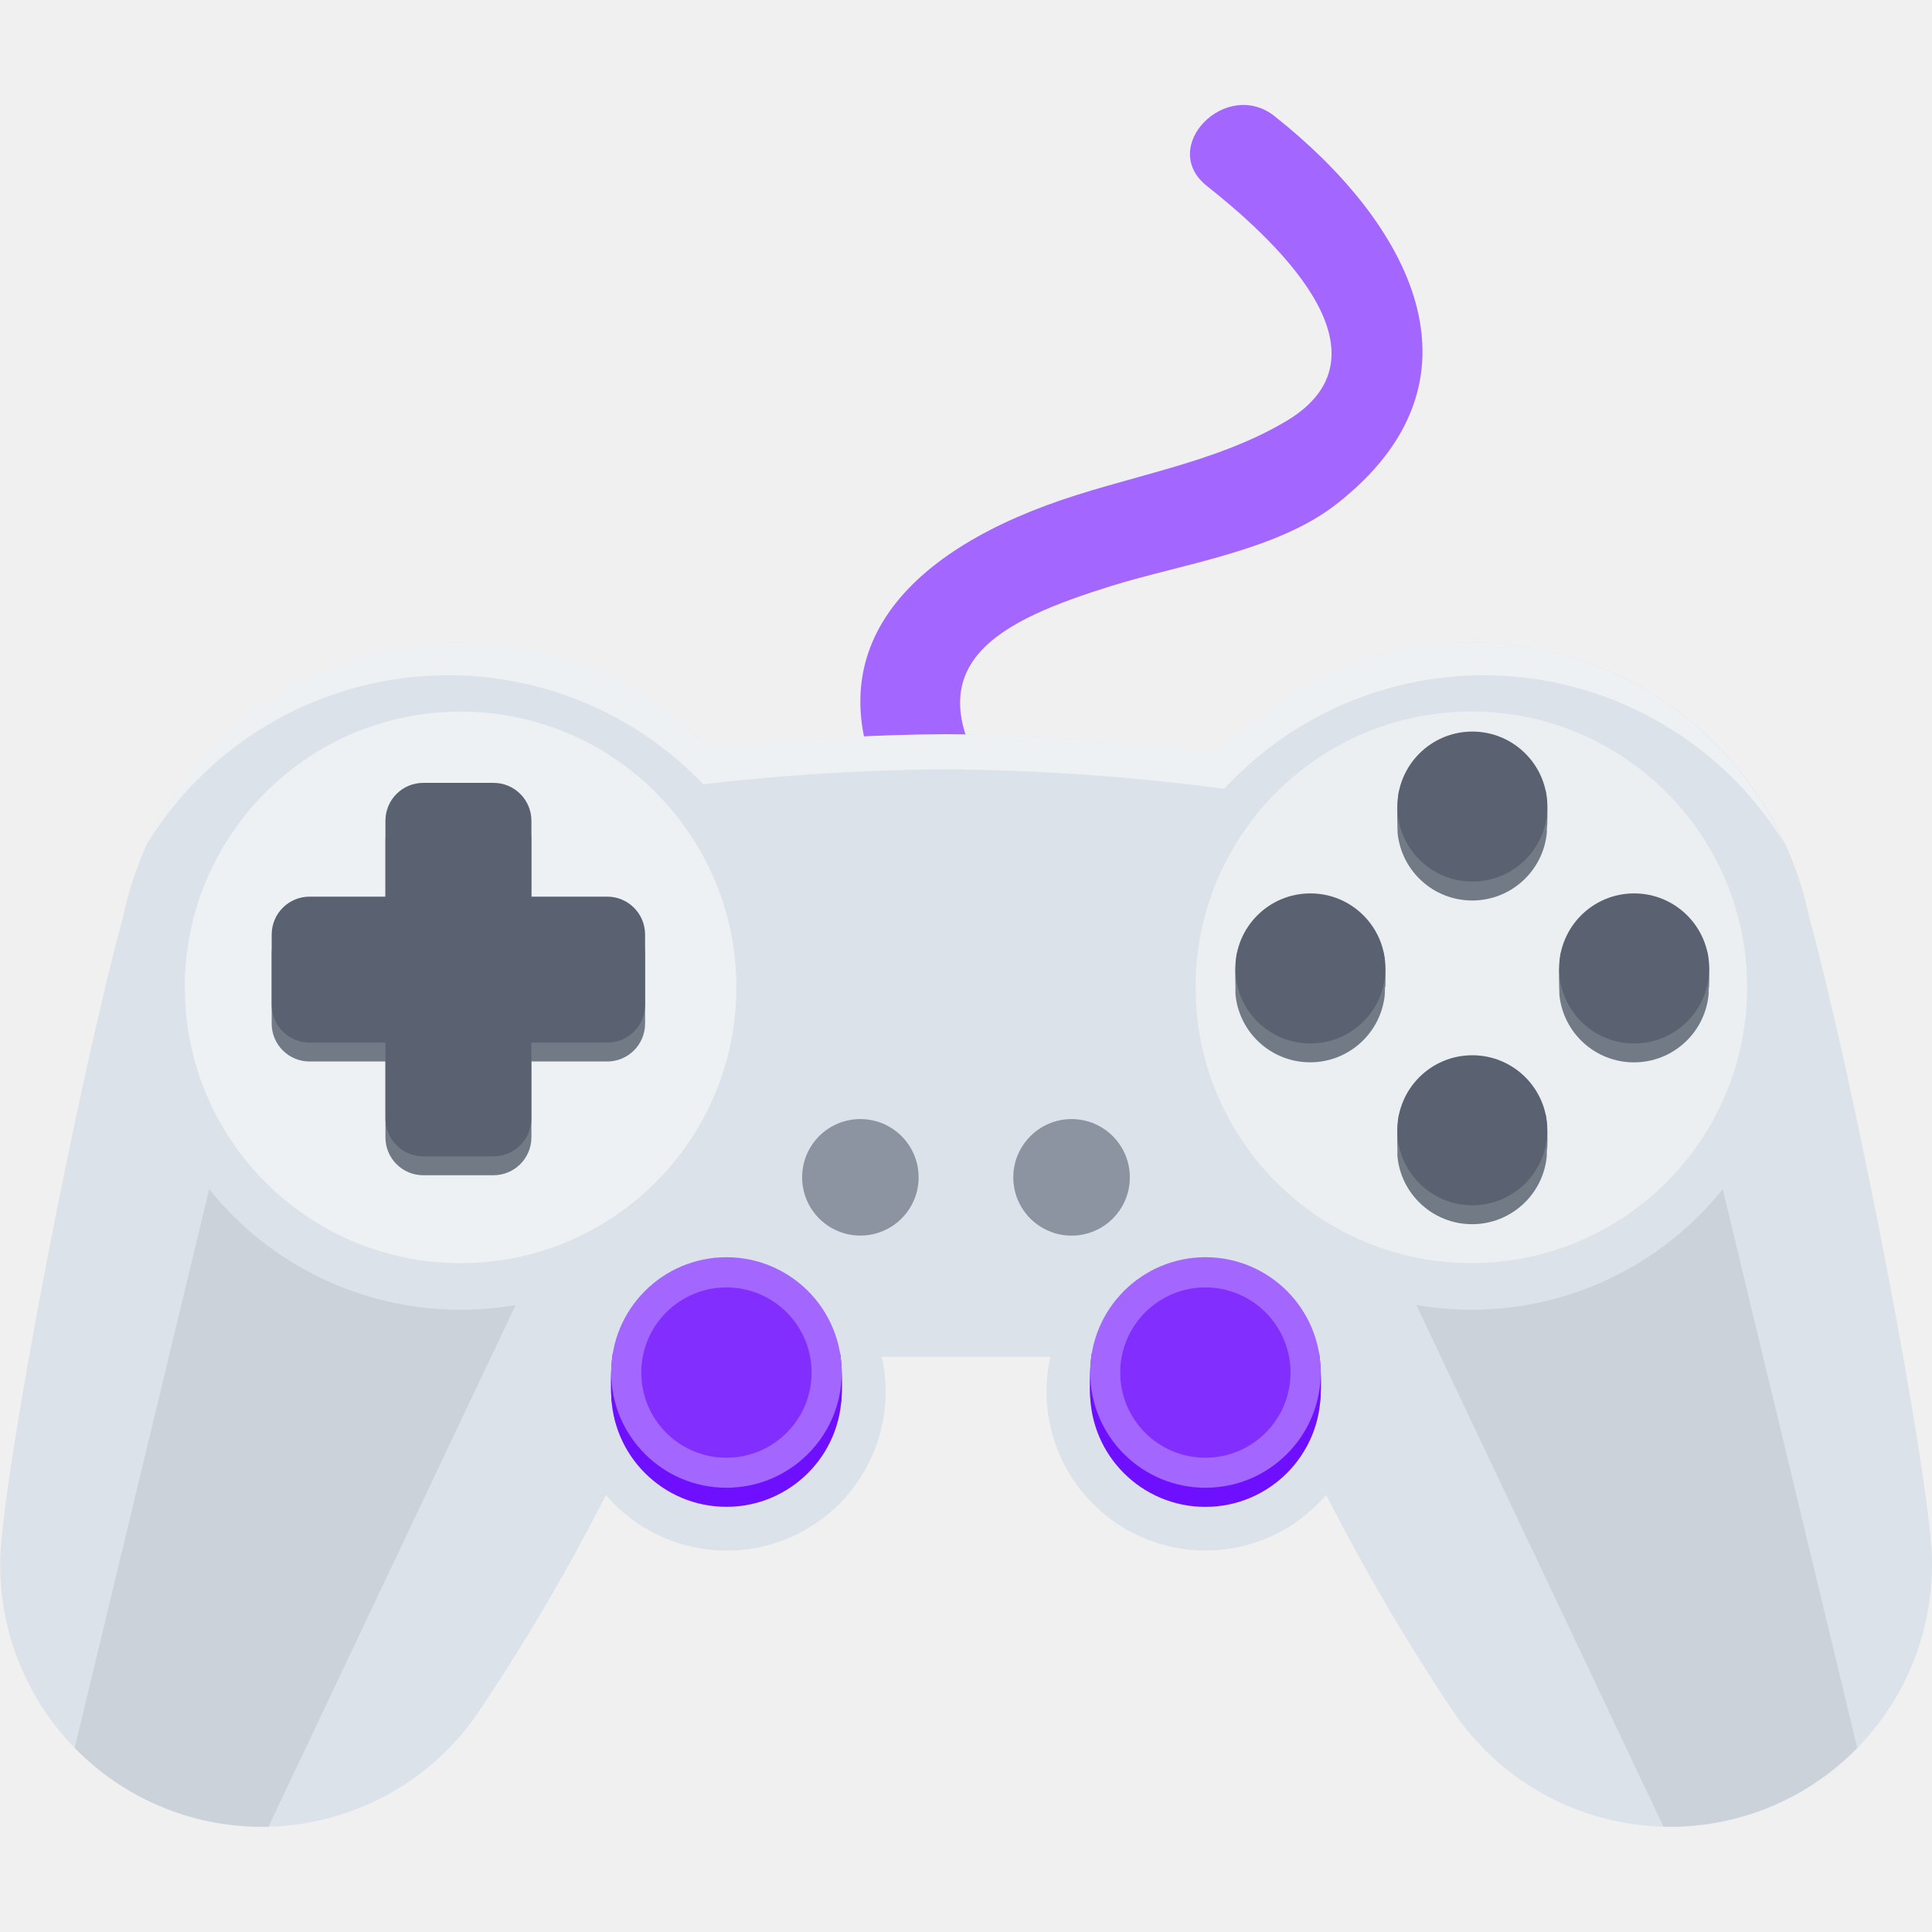
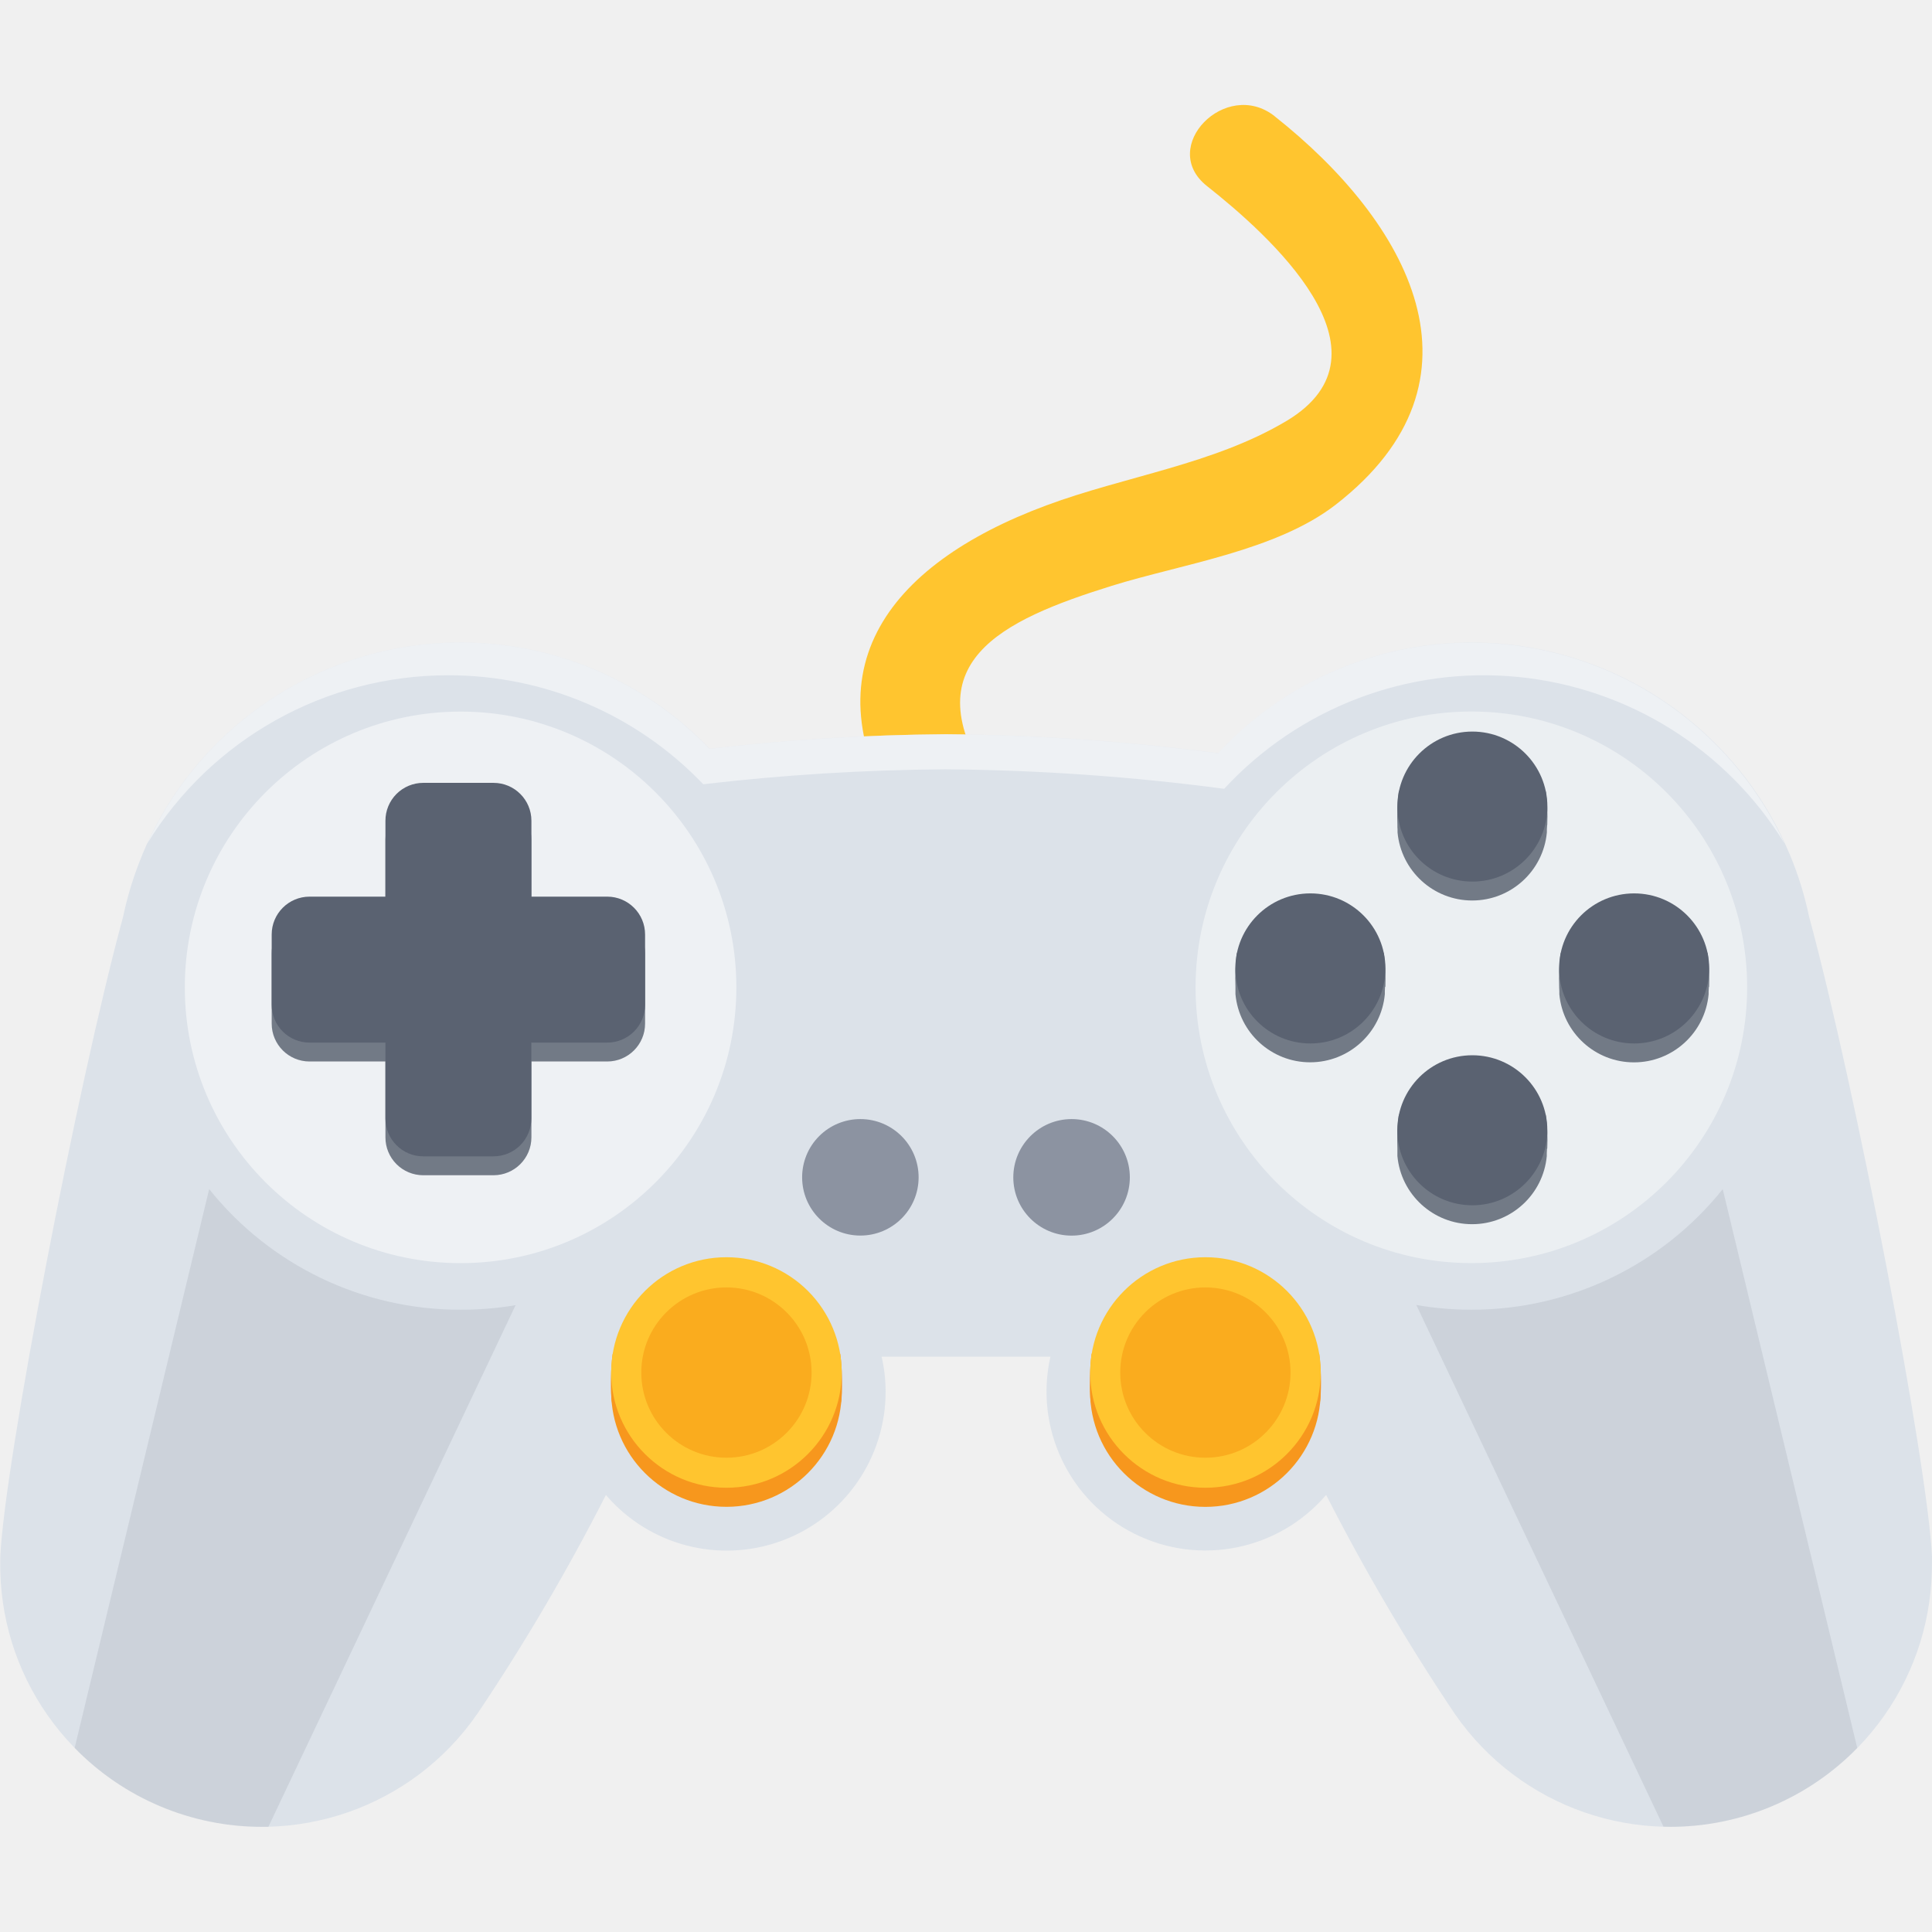
- <svg xmlns="http://www.w3.org/2000/svg" width="800px" height="800px" viewBox="0 -3.69 67.869 67.869" fill="#000000">
-   <g id="SVGRepo_bgCarrier" stroke-width="0" />
-   <g id="SVGRepo_tracerCarrier" stroke-linecap="round" stroke-linejoin="round" />
-   <g id="SVGRepo_iconCarrier">
-     <g id="Group_80" data-name="Group 80" transform="translate(-626.432 -209.608)">
-       <path id="Path_181" data-name="Path 181" d="M671.206,210c4.7,3.715,7.809,9.254,2.147,13.647-2.088,1.619-5.4,2.084-7.862,2.849-3.9,1.215-7.07,2.706-4.261,6.973,1.21,1.836-1.733,3.569-2.942,1.733-3.687-5.6-.734-9.44,4.9-11.53,2.769-1.029,5.875-1.439,8.435-2.965,4.035-2.412-.654-6.564-2.791-8.253-1.726-1.364.664-3.805,2.377-2.454Z" fill="#a366ff" />
-       <g id="Group_79" data-name="Group 79">
-         <path id="Path_182" data-name="Path 182" d="M694.3,260.593c-.15-3.263-2.693-16.5-4.315-22.465a12.033,12.033,0,0,0-.671-2.173.252.252,0,0,1-.01-.028l-.006-.008a12.119,12.119,0,0,0-20.072-3.541,78.292,78.292,0,0,0-9.565-.668,76.549,76.549,0,0,0-8.3.512,12.114,12.114,0,0,0-19.923,3.7l0,.006c0,.008-.008.02-.012.03a12.236,12.236,0,0,0-.672,2.173c-1.621,5.965-4.162,19.2-4.312,22.465-.006.172,0,.338,0,.5a9.194,9.194,0,0,0,16.74,5.051l.01-.012a74.139,74.139,0,0,0,4.525-7.7,5.583,5.583,0,0,0,9.826-3.635,5.5,5.5,0,0,0-.141-1.224h2.258l3.672,0a5.582,5.582,0,0,0,9.686,4.857,74.942,74.942,0,0,0,4.525,7.7l.012.016a9.195,9.195,0,0,0,16.74-5.053C694.3,260.931,694.3,260.765,694.3,260.593Z" fill="#dce2e9" />
-         <g id="Group_67" data-name="Group 67" opacity="0.5" style="mix-blend-mode: screen;isolation: isolate">
-           <g id="Group_66" data-name="Group 66">
-             <path id="Path_183" data-name="Path 183" d="M642.175,229.64a12.364,12.364,0,0,1,8.961,3.828,77.914,77.914,0,0,1,8.5-.525,79.278,79.278,0,0,1,9.8.685,12.408,12.408,0,0,1,19.686,1.924,12.112,12.112,0,0,0-19.9-3.174,78.292,78.292,0,0,0-9.565-.668,76.549,76.549,0,0,0-8.3.512,12.106,12.106,0,0,0-19.753,3.33A12.4,12.4,0,0,1,642.175,229.64Z" fill="#ffffff" />
+ <svg xmlns="http://www.w3.org/2000/svg" width="800px" height="800px" viewBox="0 -3.69 67.869 67.869">
+   <g id="Group_80" data-name="Group 80" transform="translate(-626.432 -209.608)">
+     <path id="Path_181" data-name="Path 181" d="M671.206,210c4.7,3.715,7.809,9.254,2.147,13.647-2.088,1.619-5.4,2.084-7.862,2.849-3.9,1.215-7.07,2.706-4.261,6.973,1.21,1.836-1.733,3.569-2.942,1.733-3.687-5.6-.734-9.44,4.9-11.53,2.769-1.029,5.875-1.439,8.435-2.965,4.035-2.412-.654-6.564-2.791-8.253-1.726-1.364.664-3.805,2.377-2.454Z" fill="#ffc52f" />
+     <g id="Group_79" data-name="Group 79">
+       <path id="Path_182" data-name="Path 182" d="M694.3,260.593c-.15-3.263-2.693-16.5-4.315-22.465a12.033,12.033,0,0,0-.671-2.173.252.252,0,0,1-.01-.028l-.006-.008a12.119,12.119,0,0,0-20.072-3.541,78.292,78.292,0,0,0-9.565-.668,76.549,76.549,0,0,0-8.3.512,12.114,12.114,0,0,0-19.923,3.7l0,.006c0,.008-.008.02-.012.03a12.236,12.236,0,0,0-.672,2.173c-1.621,5.965-4.162,19.2-4.312,22.465-.006.172,0,.338,0,.5a9.194,9.194,0,0,0,16.74,5.051l.01-.012a74.139,74.139,0,0,0,4.525-7.7,5.583,5.583,0,0,0,9.826-3.635,5.5,5.5,0,0,0-.141-1.224h2.258l3.672,0a5.582,5.582,0,0,0,9.686,4.857,74.942,74.942,0,0,0,4.525,7.7l.012.016a9.195,9.195,0,0,0,16.74-5.053C694.3,260.931,694.3,260.765,694.3,260.593Z" fill="#dce2e9" />
+       <g id="Group_67" data-name="Group 67" opacity="0.5" style="mix-blend-mode: screen;isolation: isolate">
+         <g id="Group_66" data-name="Group 66">
+           <path id="Path_183" data-name="Path 183" d="M642.175,229.64a12.364,12.364,0,0,1,8.961,3.828,77.914,77.914,0,0,1,8.5-.525,79.278,79.278,0,0,1,9.8.685,12.408,12.408,0,0,1,19.686,1.924,12.112,12.112,0,0,0-19.9-3.174,78.292,78.292,0,0,0-9.565-.668,76.549,76.549,0,0,0-8.3.512,12.106,12.106,0,0,0-19.753,3.33A12.4,12.4,0,0,1,642.175,229.64Z" fill="#ffffff" />
+         </g>
+       </g>
+       <path id="Path_184" data-name="Path 184" d="M652.3,240.6a9.688,9.688,0,1,1-9.69-9.685A9.689,9.689,0,0,1,652.3,240.6Z" fill="#ffffff" opacity="0.5" style="mix-blend-mode: screen;isolation: isolate" />
+       <path id="Path_185" data-name="Path 185" d="M642.61,251.927a11.284,11.284,0,0,1-8.83-4.238l-4.726,19.633a9.161,9.161,0,0,0,6.576,2.771c.078,0,.154,0,.23,0l8.684-18.326A11.4,11.4,0,0,1,642.61,251.927Z" fill="#8c93a1" opacity="0.2" />
+       <path id="Path_186" data-name="Path 186" d="M668.431,240.6a9.688,9.688,0,1,0,9.687-9.687A9.69,9.69,0,0,0,668.431,240.6Z" fill="#ebeff2" />
+       <path id="Path_187" data-name="Path 187" d="M678.118,251.927a11.305,11.305,0,0,0,8.832-4.236l4.725,19.631a9.161,9.161,0,0,1-6.576,2.771c-.078,0-.155-.006-.231-.006l-8.682-18.326A11.415,11.415,0,0,0,678.118,251.927Z" fill="#8c93a1" opacity="0.2" />
+       <g id="Group_70" data-name="Group 70">
+         <g id="Group_69" data-name="Group 69">
+           <g id="Group_68" data-name="Group 68">
+             <path id="Path_188" data-name="Path 188" d="M656,254.8a4.049,4.049,0,1,1-4.049-4.047A4.048,4.048,0,0,1,656,254.8Z" fill="#f7971d" />
+             <path id="Path_189" data-name="Path 189" d="M647.911,255.068a8.264,8.264,0,0,1,.041-1.569c.076-.369.76.639.774.7S647.976,255.835,647.911,255.068Z" fill="#f7971d" />
+             <path id="Path_190" data-name="Path 190" d="M655.993,255.068a8.189,8.189,0,0,0-.041-1.569c-.076-.369-.758.639-.773.7S655.929,255.835,655.993,255.068Z" fill="#f7971d" />
          </g>
+           <path id="Path_191" data-name="Path 191" d="M656,254.132a4.049,4.049,0,1,1-4.049-4.049A4.046,4.046,0,0,1,656,254.132Z" fill="#ffc52f" />
        </g>
-         <path id="Path_184" data-name="Path 184" d="M652.3,240.6a9.688,9.688,0,1,1-9.69-9.685A9.689,9.689,0,0,1,652.3,240.6Z" fill="#ffffff" opacity="0.5" style="mix-blend-mode: screen;isolation: isolate" />
-         <path id="Path_185" data-name="Path 185" d="M642.61,251.927a11.284,11.284,0,0,1-8.83-4.238l-4.726,19.633a9.161,9.161,0,0,0,6.576,2.771c.078,0,.154,0,.23,0l8.684-18.326A11.4,11.4,0,0,1,642.61,251.927Z" fill="#8c93a1" opacity="0.2" />
-         <path id="Path_186" data-name="Path 186" d="M668.431,240.6a9.688,9.688,0,1,0,9.687-9.687A9.69,9.69,0,0,0,668.431,240.6Z" fill="#ebeff2" />
-         <path id="Path_187" data-name="Path 187" d="M678.118,251.927a11.305,11.305,0,0,0,8.832-4.236l4.725,19.631a9.161,9.161,0,0,1-6.576,2.771c-.078,0-.155-.006-.231-.006l-8.682-18.326A11.415,11.415,0,0,0,678.118,251.927Z" fill="#8c93a1" opacity="0.2" />
-         <g id="Group_70" data-name="Group 70">
-           <g id="Group_69" data-name="Group 69">
-             <g id="Group_68" data-name="Group 68">
-               <path id="Path_188" data-name="Path 188" d="M656,254.8a4.049,4.049,0,1,1-4.049-4.047A4.048,4.048,0,0,1,656,254.8Z" fill="#6f0fff" />
-               <path id="Path_189" data-name="Path 189" d="M647.911,255.068a8.264,8.264,0,0,1,.041-1.569c.076-.369.76.639.774.7S647.976,255.835,647.911,255.068Z" fill="#6f0fff" />
-               <path id="Path_190" data-name="Path 190" d="M655.993,255.068a8.189,8.189,0,0,0-.041-1.569c-.076-.369-.758.639-.773.7S655.929,255.835,655.993,255.068Z" fill="#6f0fff" />
-             </g>
-             <path id="Path_191" data-name="Path 191" d="M656,254.132a4.049,4.049,0,1,1-4.049-4.049A4.046,4.046,0,0,1,656,254.132Z" fill="#a366ff" />
+         <path id="Path_192" data-name="Path 192" d="M654.942,254.132a2.991,2.991,0,1,1-2.99-2.988A2.991,2.991,0,0,1,654.942,254.132Z" fill="#faac1e" />
+       </g>
+       <path id="Path_193" data-name="Path 193" d="M656.657,245.23a2.046,2.046,0,1,1-2.047,2.045A2.043,2.043,0,0,1,656.657,245.23Z" fill="#8c93a1" fill-rule="evenodd" />
+       <path id="Path_194" data-name="Path 194" d="M664.073,245.23a2.047,2.047,0,1,1-2.045,2.045A2.049,2.049,0,0,1,664.073,245.23Z" fill="#8c93a1" fill-rule="evenodd" />
+       <g id="Group_71" data-name="Group 71">
+         <path id="Path_195" data-name="Path 195" d="M645.1,245.873a1.332,1.332,0,0,1-1.33,1.33H641.3a1.327,1.327,0,0,1-1.328-1.329l0-10.46a1.333,1.333,0,0,1,1.33-1.331l2.465,0a1.328,1.328,0,0,1,1.33,1.331Z" fill="#727a86" />
+         <path id="Path_196" data-name="Path 196" d="M637.306,243.207a1.33,1.33,0,0,1-1.33-1.33l0-2.467a1.326,1.326,0,0,1,1.328-1.33h10.459a1.33,1.33,0,0,1,1.33,1.33v2.468a1.33,1.33,0,0,1-1.33,1.329Z" fill="#727a86" />
+       </g>
+       <path id="Path_197" data-name="Path 197" d="M647.765,237.416H645.1v-2.667a1.331,1.331,0,0,0-1.33-1.33H641.3a1.328,1.328,0,0,0-1.328,1.33v2.667l-2.668,0a1.331,1.331,0,0,0-1.328,1.332v2.466a1.327,1.327,0,0,0,1.328,1.329h2.668v2.667a1.329,1.329,0,0,0,1.328,1.329h2.467a1.328,1.328,0,0,0,1.33-1.329v-2.667h2.666a1.327,1.327,0,0,0,1.33-1.329v-2.466A1.33,1.33,0,0,0,647.765,237.416Z" fill="#5a6271" />
+       <g id="Group_74" data-name="Group 74">
+         <g id="Group_73" data-name="Group 73">
+           <g id="Group_72" data-name="Group 72">
+             <path id="Path_198" data-name="Path 198" d="M672.825,254.8a4.05,4.05,0,1,1-4.049-4.047A4.045,4.045,0,0,1,672.825,254.8Z" fill="#f7971d" />
+             <path id="Path_199" data-name="Path 199" d="M664.737,255.068a8.436,8.436,0,0,1,.039-1.569c.077-.369.76.637.774.7S664.8,255.835,664.737,255.068Z" fill="#f7971d" />
+             <path id="Path_200" data-name="Path 200" d="M672.815,255.068a7.944,7.944,0,0,0-.037-1.569c-.076-.369-.759.641-.775.7S672.753,255.835,672.815,255.068Z" fill="#f7971d" />
          </g>
-           <path id="Path_192" data-name="Path 192" d="M654.942,254.132a2.991,2.991,0,1,1-2.99-2.988A2.991,2.991,0,0,1,654.942,254.132Z" fill="#822eff" />
+           <path id="Path_201" data-name="Path 201" d="M672.827,254.132a4.049,4.049,0,1,1-4.051-4.049A4.048,4.048,0,0,1,672.827,254.132Z" fill="#ffc52f" />
        </g>
-         <path id="Path_193" data-name="Path 193" d="M656.657,245.23a2.046,2.046,0,1,1-2.047,2.045A2.043,2.043,0,0,1,656.657,245.23Z" fill="#8c93a1" fill-rule="evenodd" />
-         <path id="Path_194" data-name="Path 194" d="M664.073,245.23a2.047,2.047,0,1,1-2.045,2.045A2.049,2.049,0,0,1,664.073,245.23Z" fill="#8c93a1" fill-rule="evenodd" />
-         <g id="Group_71" data-name="Group 71">
-           <path id="Path_195" data-name="Path 195" d="M645.1,245.873a1.332,1.332,0,0,1-1.33,1.33H641.3a1.327,1.327,0,0,1-1.328-1.329l0-10.46a1.333,1.333,0,0,1,1.33-1.331l2.465,0a1.328,1.328,0,0,1,1.33,1.331Z" fill="#727a86" />
-           <path id="Path_196" data-name="Path 196" d="M637.306,243.207a1.33,1.33,0,0,1-1.33-1.33l0-2.467a1.326,1.326,0,0,1,1.328-1.33h10.459a1.33,1.33,0,0,1,1.33,1.33v2.468a1.33,1.33,0,0,1-1.33,1.329Z" fill="#727a86" />
-         </g>
-         <path id="Path_197" data-name="Path 197" d="M647.765,237.416H645.1v-2.667a1.331,1.331,0,0,0-1.33-1.33H641.3a1.328,1.328,0,0,0-1.328,1.33v2.667l-2.668,0a1.331,1.331,0,0,0-1.328,1.332v2.466a1.327,1.327,0,0,0,1.328,1.329h2.668v2.667a1.329,1.329,0,0,0,1.328,1.329h2.467a1.328,1.328,0,0,0,1.33-1.329v-2.667h2.666a1.327,1.327,0,0,0,1.33-1.329v-2.466A1.33,1.33,0,0,0,647.765,237.416Z" fill="#5a6271" />
-         <g id="Group_74" data-name="Group 74">
-           <g id="Group_73" data-name="Group 73">
-             <g id="Group_72" data-name="Group 72">
-               <path id="Path_198" data-name="Path 198" d="M672.825,254.8a4.05,4.05,0,1,1-4.049-4.047A4.045,4.045,0,0,1,672.825,254.8Z" fill="#6f0fff" />
-               <path id="Path_199" data-name="Path 199" d="M664.737,255.068a8.436,8.436,0,0,1,.039-1.569c.077-.369.76.637.774.7S664.8,255.835,664.737,255.068Z" fill="#6f0fff" />
-               <path id="Path_200" data-name="Path 200" d="M672.815,255.068a7.944,7.944,0,0,0-.037-1.569c-.076-.369-.759.641-.775.7S672.753,255.835,672.815,255.068Z" fill="#6f0fff" />
-             </g>
-             <path id="Path_201" data-name="Path 201" d="M672.827,254.132a4.049,4.049,0,1,1-4.051-4.049A4.048,4.048,0,0,1,672.827,254.132Z" fill="#a366ff" />
-           </g>
-           <path id="Path_202" data-name="Path 202" d="M671.767,254.132a2.991,2.991,0,1,1-2.991-2.988A2.993,2.993,0,0,1,671.767,254.132Z" fill="#822eff" />
-         </g>
-         <g id="Group_75" data-name="Group 75">
-           <path id="Path_203" data-name="Path 203" d="M675.1,240.574a7.273,7.273,0,0,0-.049-1.133c-.018-.135-.108-.1-.219,0a2.631,2.631,0,0,0-4.732,0c-.114-.108-.2-.143-.225-.006a6.839,6.839,0,0,0-.043,1.133.13.13,0,0,0,0,.027c0,.047,0,.092,0,.137,0,.029,0,.064,0,.094l0,.015a2.635,2.635,0,0,0,5.248,0,.02.02,0,0,1,0-.015c0-.03,0-.063,0-.094s.006-.09.006-.135A.144.144,0,0,1,675.1,240.574Z" fill="#727a86" fill-rule="evenodd" />
-           <path id="Path_204" data-name="Path 204" d="M675.1,239.937a2.636,2.636,0,1,1-2.635-2.635A2.636,2.636,0,0,1,675.1,239.937Z" fill="#5a6271" fill-rule="evenodd" />
-         </g>
-         <g id="Group_76" data-name="Group 76">
-           <path id="Path_205" data-name="Path 205" d="M686.472,240.576a7.429,7.429,0,0,0-.045-1.135c-.022-.137-.112-.1-.225.006a2.629,2.629,0,0,0-4.73,0c-.112-.108-.2-.143-.223-.006a7.059,7.059,0,0,0-.045,1.133l0,.027c0,.049.006.092.006.137s0,.064,0,.094a.028.028,0,0,0,0,.013,2.633,2.633,0,0,0,5.244,0l0-.015c0-.032,0-.063,0-.094s.008-.086.008-.137A.109.109,0,0,1,686.472,240.576Z" fill="#727a86" fill-rule="evenodd" />
-           <path id="Path_206" data-name="Path 206" d="M686.474,239.939a2.636,2.636,0,1,1-2.637-2.637A2.637,2.637,0,0,1,686.474,239.939Z" fill="#5a6271" fill-rule="evenodd" />
-         </g>
-         <g id="Group_77" data-name="Group 77">
-           <path id="Path_207" data-name="Path 207" d="M680.786,246.259a6.606,6.606,0,0,0-.045-1.132c-.019-.137-.109-.1-.222,0a2.632,2.632,0,0,0-4.731,0c-.113-.105-.2-.14-.223-.006a6.957,6.957,0,0,0-.044,1.133.075.075,0,0,0,0,.03c0,.046,0,.09,0,.136,0,.03,0,.065,0,.092l0,.016a2.635,2.635,0,0,0,5.248,0c0-.006,0-.008,0-.016a.755.755,0,0,1,0-.094c0-.043.008-.088.006-.134Z" fill="#727a86" fill-rule="evenodd" />
-           <path id="Path_208" data-name="Path 208" d="M680.788,245.623a2.635,2.635,0,1,1-2.635-2.635A2.635,2.635,0,0,1,680.788,245.623Z" fill="#5a6271" fill-rule="evenodd" />
-         </g>
-         <g id="Group_78" data-name="Group 78">
-           <path id="Path_209" data-name="Path 209" d="M680.786,234.89a6.853,6.853,0,0,0-.045-1.135c-.019-.132-.111-.1-.222.006a2.631,2.631,0,0,0-4.731,0c-.113-.107-.2-.142-.223-.006a6.933,6.933,0,0,0-.044,1.133.136.136,0,0,0,0,.027c0,.049,0,.092.005.137,0,.028,0,.065,0,.094l0,.012a2.634,2.634,0,0,0,5.246,0l0-.014c0-.031,0-.065,0-.094,0-.047.008-.092.008-.137A.12.12,0,0,1,680.786,234.89Z" fill="#727a86" fill-rule="evenodd" />
-           <path id="Path_210" data-name="Path 210" d="M680.79,234.255a2.635,2.635,0,1,1-2.637-2.638A2.638,2.638,0,0,1,680.79,234.255Z" fill="#5a6271" fill-rule="evenodd" />
-         </g>
+         <path id="Path_202" data-name="Path 202" d="M671.767,254.132a2.991,2.991,0,1,1-2.991-2.988A2.993,2.993,0,0,1,671.767,254.132Z" fill="#faac1e" />
+       </g>
+       <g id="Group_75" data-name="Group 75">
+         <path id="Path_203" data-name="Path 203" d="M675.1,240.574a7.273,7.273,0,0,0-.049-1.133c-.018-.135-.108-.1-.219,0a2.631,2.631,0,0,0-4.732,0c-.114-.108-.2-.143-.225-.006a6.839,6.839,0,0,0-.043,1.133.13.13,0,0,0,0,.027c0,.047,0,.092,0,.137,0,.029,0,.064,0,.094l0,.015a2.635,2.635,0,0,0,5.248,0,.02.02,0,0,1,0-.015c0-.03,0-.063,0-.094s.006-.09.006-.135A.144.144,0,0,1,675.1,240.574Z" fill="#727a86" fill-rule="evenodd" />
+         <path id="Path_204" data-name="Path 204" d="M675.1,239.937a2.636,2.636,0,1,1-2.635-2.635A2.636,2.636,0,0,1,675.1,239.937Z" fill="#5a6271" fill-rule="evenodd" />
+       </g>
+       <g id="Group_76" data-name="Group 76">
+         <path id="Path_205" data-name="Path 205" d="M686.472,240.576a7.429,7.429,0,0,0-.045-1.135c-.022-.137-.112-.1-.225.006a2.629,2.629,0,0,0-4.73,0c-.112-.108-.2-.143-.223-.006a7.059,7.059,0,0,0-.045,1.133l0,.027c0,.049.006.092.006.137s0,.064,0,.094a.028.028,0,0,0,0,.013,2.633,2.633,0,0,0,5.244,0l0-.015c0-.032,0-.063,0-.094s.008-.086.008-.137A.109.109,0,0,1,686.472,240.576Z" fill="#727a86" fill-rule="evenodd" />
+         <path id="Path_206" data-name="Path 206" d="M686.474,239.939a2.636,2.636,0,1,1-2.637-2.637A2.637,2.637,0,0,1,686.474,239.939Z" fill="#5a6271" fill-rule="evenodd" />
+       </g>
+       <g id="Group_77" data-name="Group 77">
+         <path id="Path_207" data-name="Path 207" d="M680.786,246.259a6.606,6.606,0,0,0-.045-1.132c-.019-.137-.109-.1-.222,0a2.632,2.632,0,0,0-4.731,0c-.113-.105-.2-.14-.223-.006a6.957,6.957,0,0,0-.044,1.133.075.075,0,0,0,0,.03c0,.046,0,.09,0,.136,0,.03,0,.065,0,.092l0,.016a2.635,2.635,0,0,0,5.248,0c0-.006,0-.008,0-.016a.755.755,0,0,1,0-.094c0-.043.008-.088.006-.134Z" fill="#727a86" fill-rule="evenodd" />
+         <path id="Path_208" data-name="Path 208" d="M680.788,245.623a2.635,2.635,0,1,1-2.635-2.635A2.635,2.635,0,0,1,680.788,245.623Z" fill="#5a6271" fill-rule="evenodd" />
+       </g>
+       <g id="Group_78" data-name="Group 78">
+         <path id="Path_209" data-name="Path 209" d="M680.786,234.89a6.853,6.853,0,0,0-.045-1.135c-.019-.132-.111-.1-.222.006a2.631,2.631,0,0,0-4.731,0c-.113-.107-.2-.142-.223-.006a6.933,6.933,0,0,0-.044,1.133.136.136,0,0,0,0,.027c0,.049,0,.092.005.137,0,.028,0,.065,0,.094l0,.012a2.634,2.634,0,0,0,5.246,0l0-.014c0-.031,0-.065,0-.094,0-.047.008-.092.008-.137A.12.12,0,0,1,680.786,234.89Z" fill="#727a86" fill-rule="evenodd" />
+         <path id="Path_210" data-name="Path 210" d="M680.79,234.255a2.635,2.635,0,1,1-2.637-2.638A2.638,2.638,0,0,1,680.79,234.255Z" fill="#5a6271" fill-rule="evenodd" />
      </g>
    </g>
  </g>
</svg>
